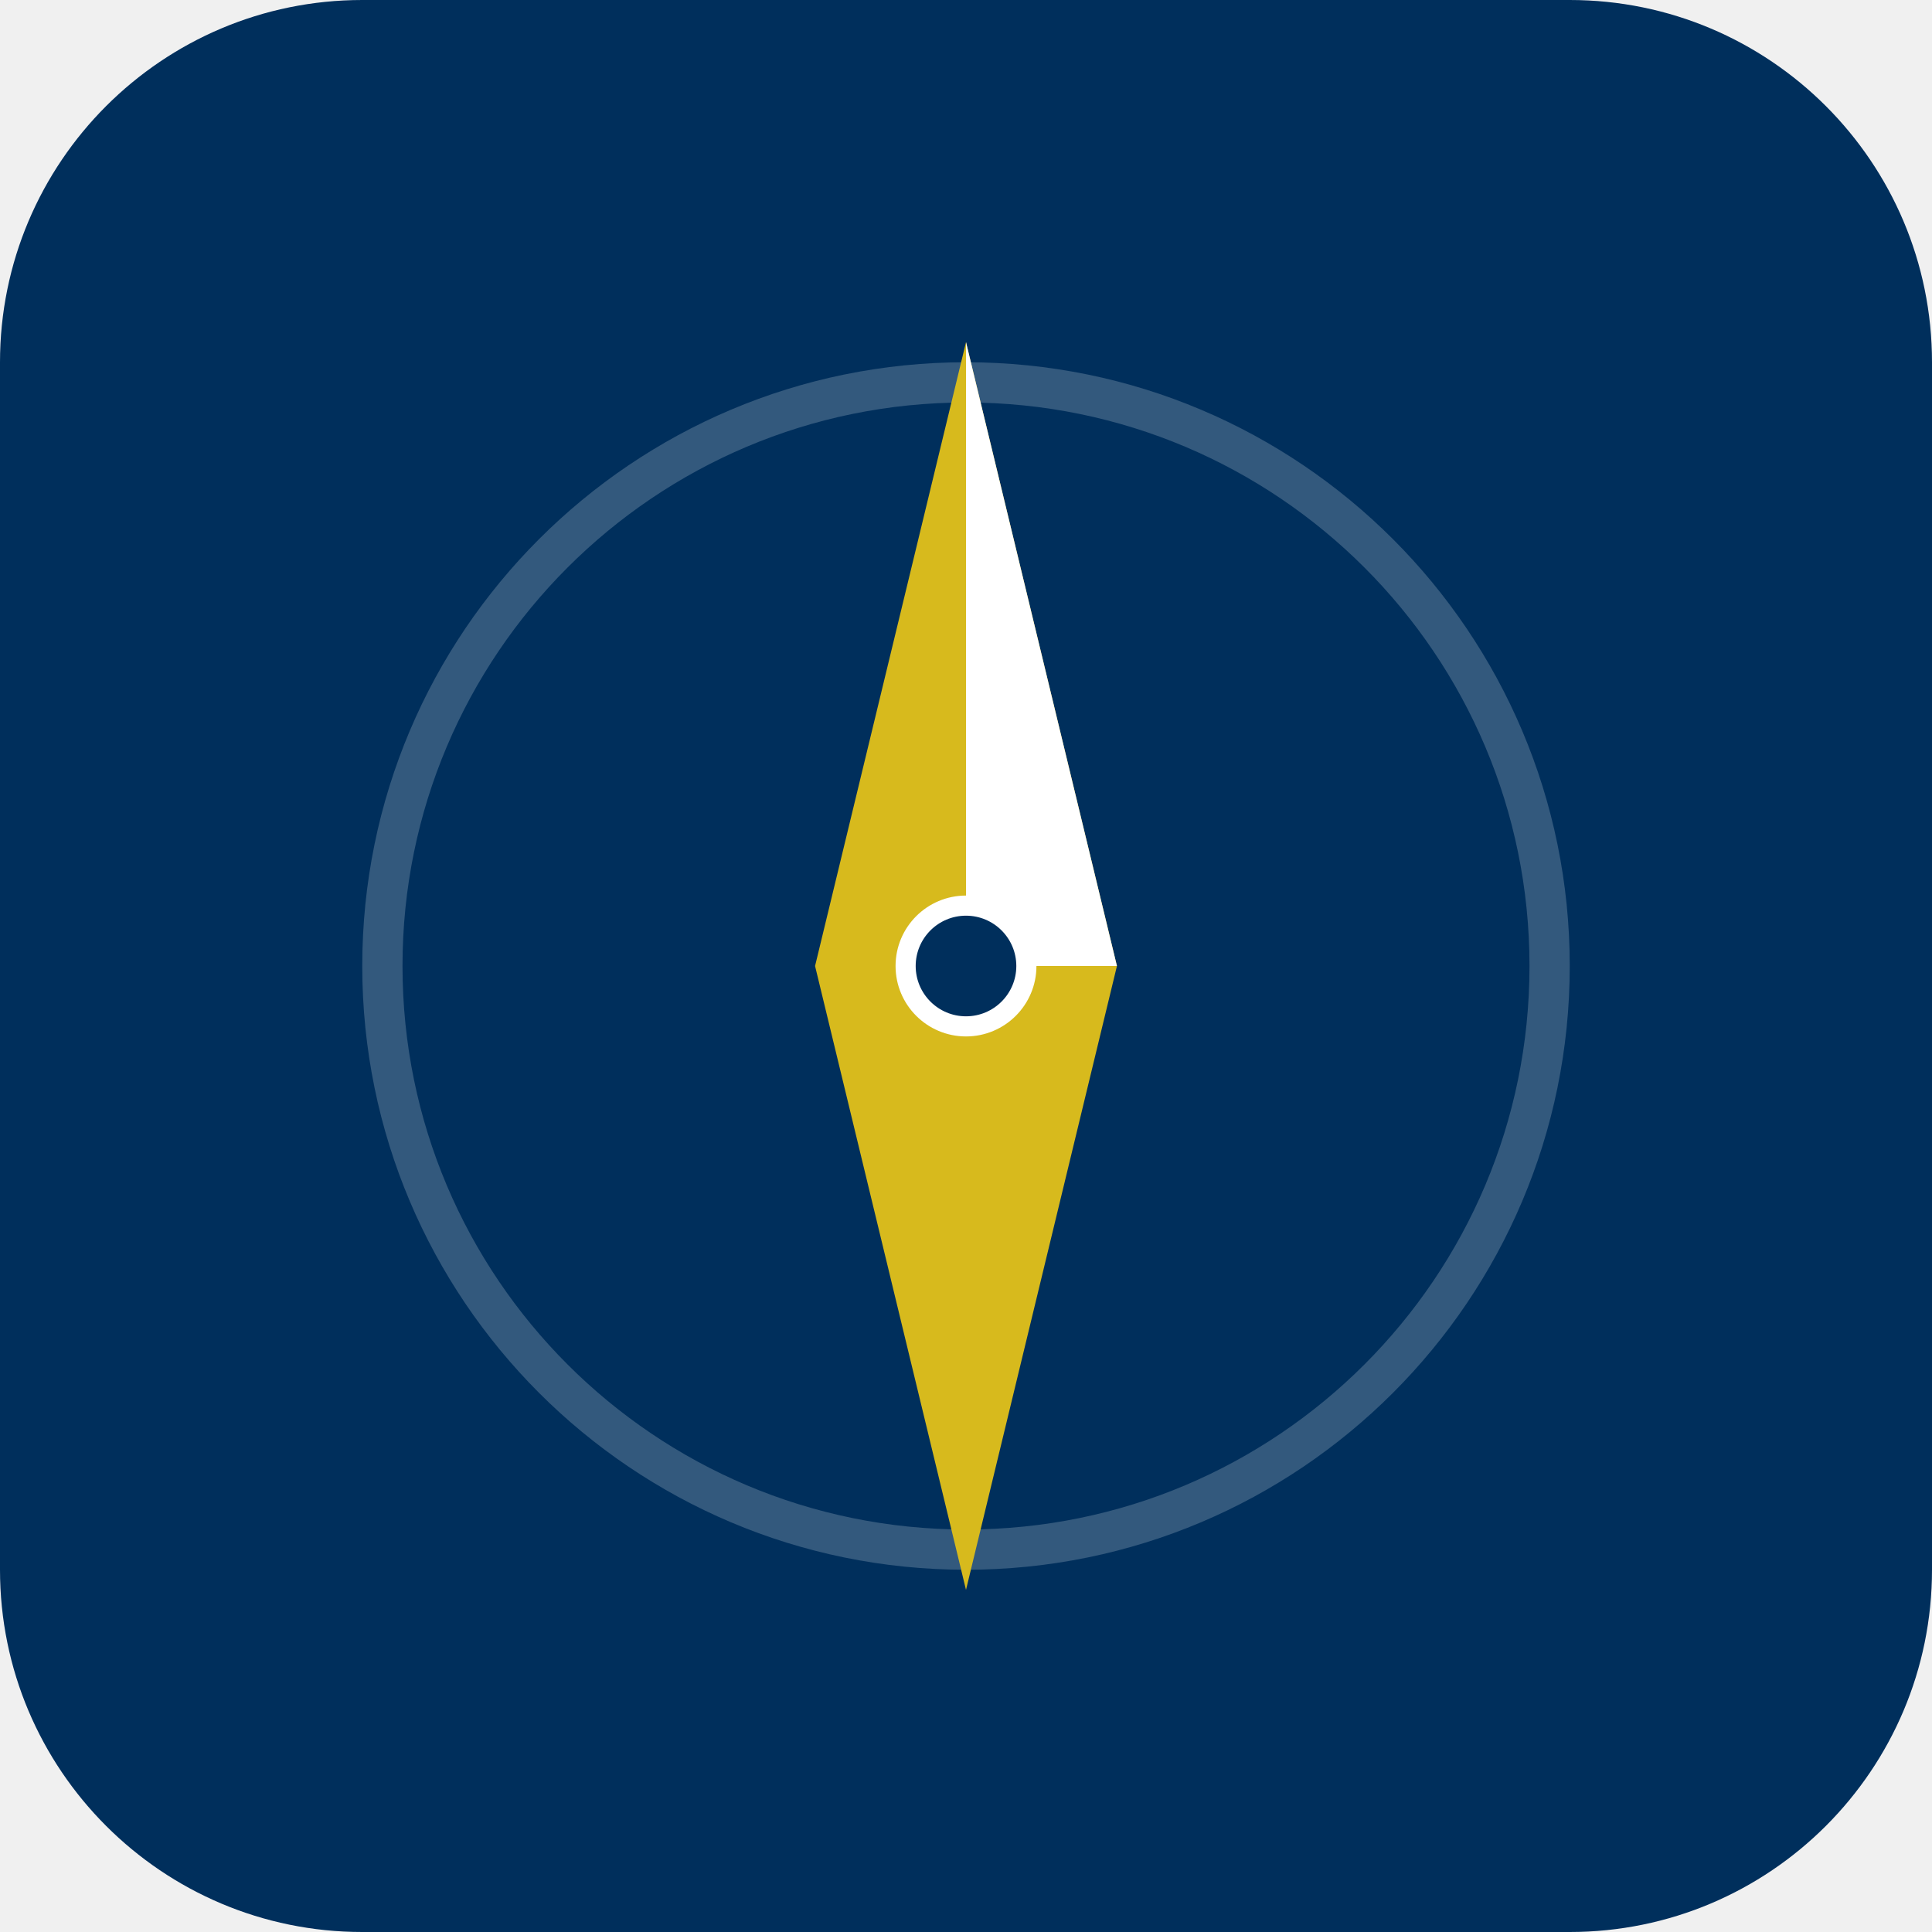
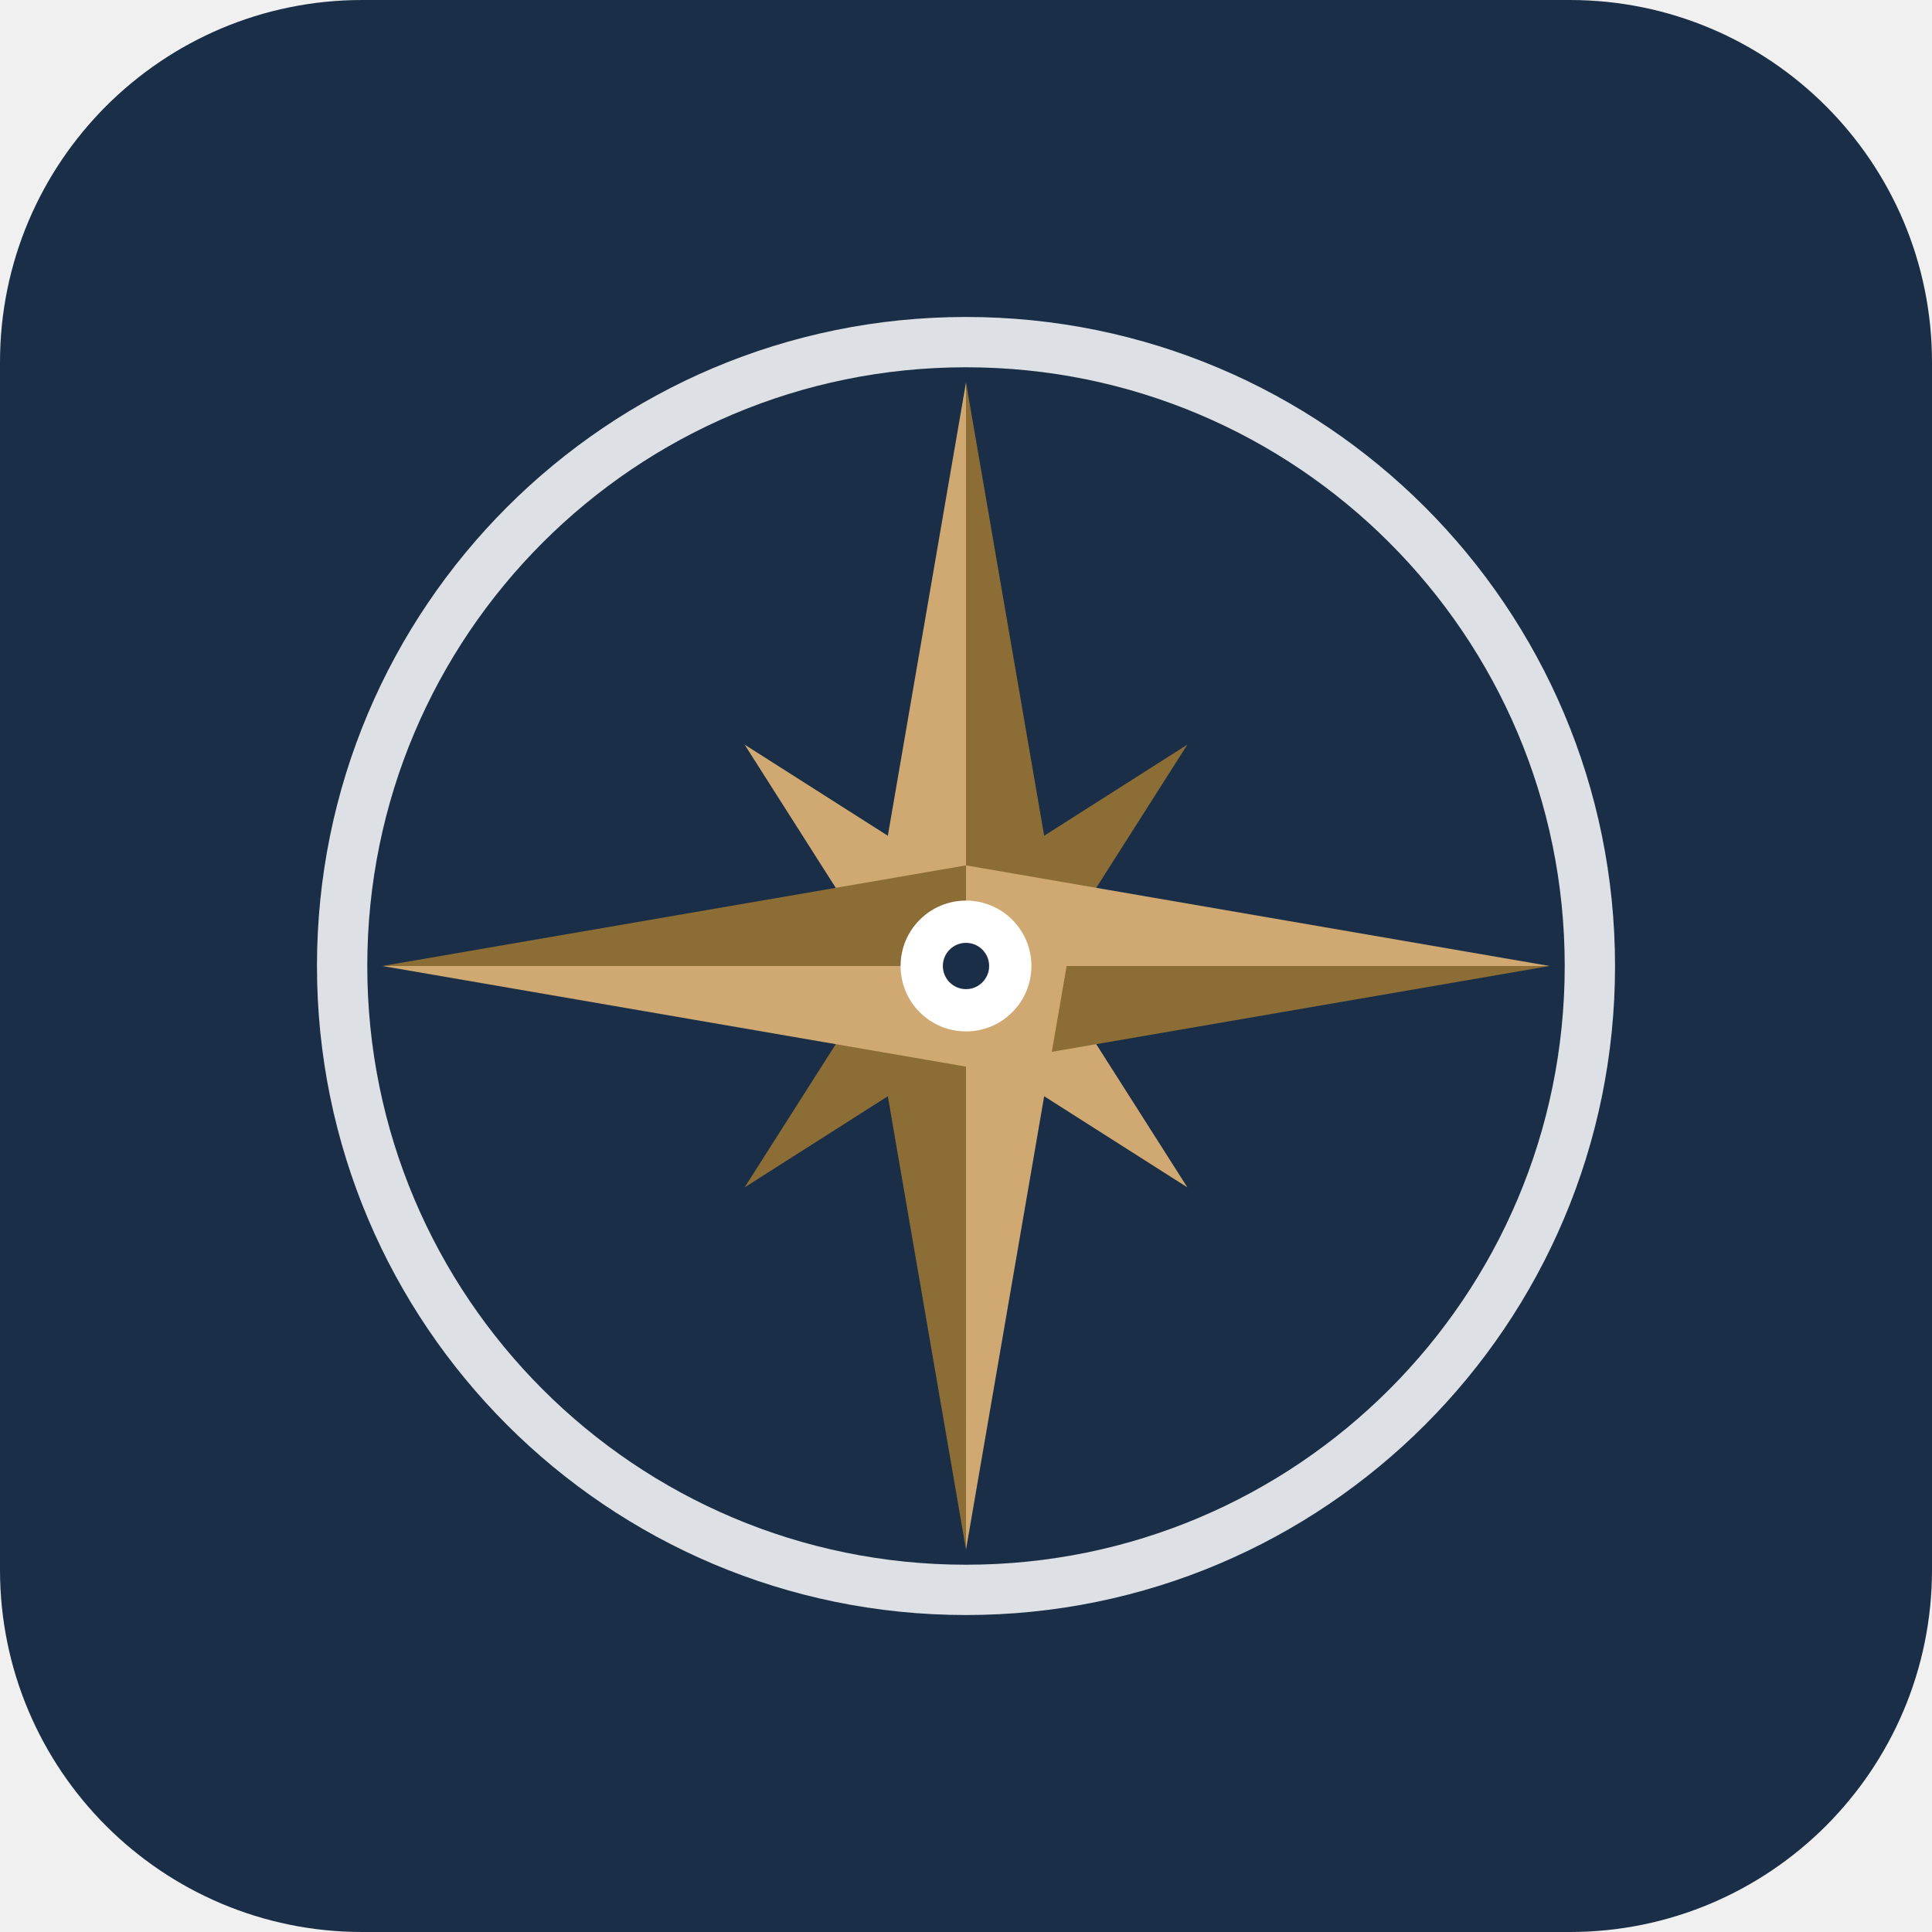
<svg xmlns="http://www.w3.org/2000/svg" viewBox="0 0 192 192" width="192" height="192">
-   <rect width="192" height="192" rx="36" fill="#002F5C" />
+   <rect width="192" height="192" rx="36" fill="#1a2f47" />
  <g transform="translate(96 96)">
-     <circle r="58" fill="none" stroke="#ffffff" stroke-width="4" opacity="0.2" />
-     <polygon points="0,-62 15,0 0,62 -15,0" fill="#d7ba1d" />
-     <polygon points="0,-62 15,0 0,0" fill="#ffffff" />
-     <circle r="6" fill="#002F5C" />
-     <circle r="6" fill="none" stroke="#ffffff" stroke-width="2" />
+     <circle r="62" fill="none" stroke="#ffffff" stroke-width="5" opacity="0.85" />
+     <polygon points="22,-22 0,-8 0,0 8,0" fill="#8c6d35" />
+     <polygon points="-22,-22 0,-8 0,0 -8,0" fill="#cfa971" />
+     <polygon points="22,22 8,0 0,0 0,8" fill="#cfa971" />
+     <polygon points="-22,22 -8,0 0,0 0,8" fill="#8c6d35" />
+     <polygon points="0,-58 -10,0 0,0" fill="#cfa971" />
+     <polygon points="0,-58 10,0 0,0" fill="#8c6d35" />
+     <polygon points="58,0 0,-10 0,0" fill="#cfa971" />
+     <polygon points="58,0 0,10 0,0" fill="#8c6d35" />
+     <polygon points="0,58 10,0 0,0" fill="#cfa971" />
+     <polygon points="0,58 -10,0 0,0" fill="#8c6d35" />
+     <polygon points="-58,0 0,10 0,0" fill="#cfa971" />
+     <polygon points="-58,0 0,-10 0,0" fill="#8c6d35" />
+     <circle r="6.5" fill="#ffffff" />
+     <circle r="2.3" fill="#1a2f47" />
  </g>
</svg>
